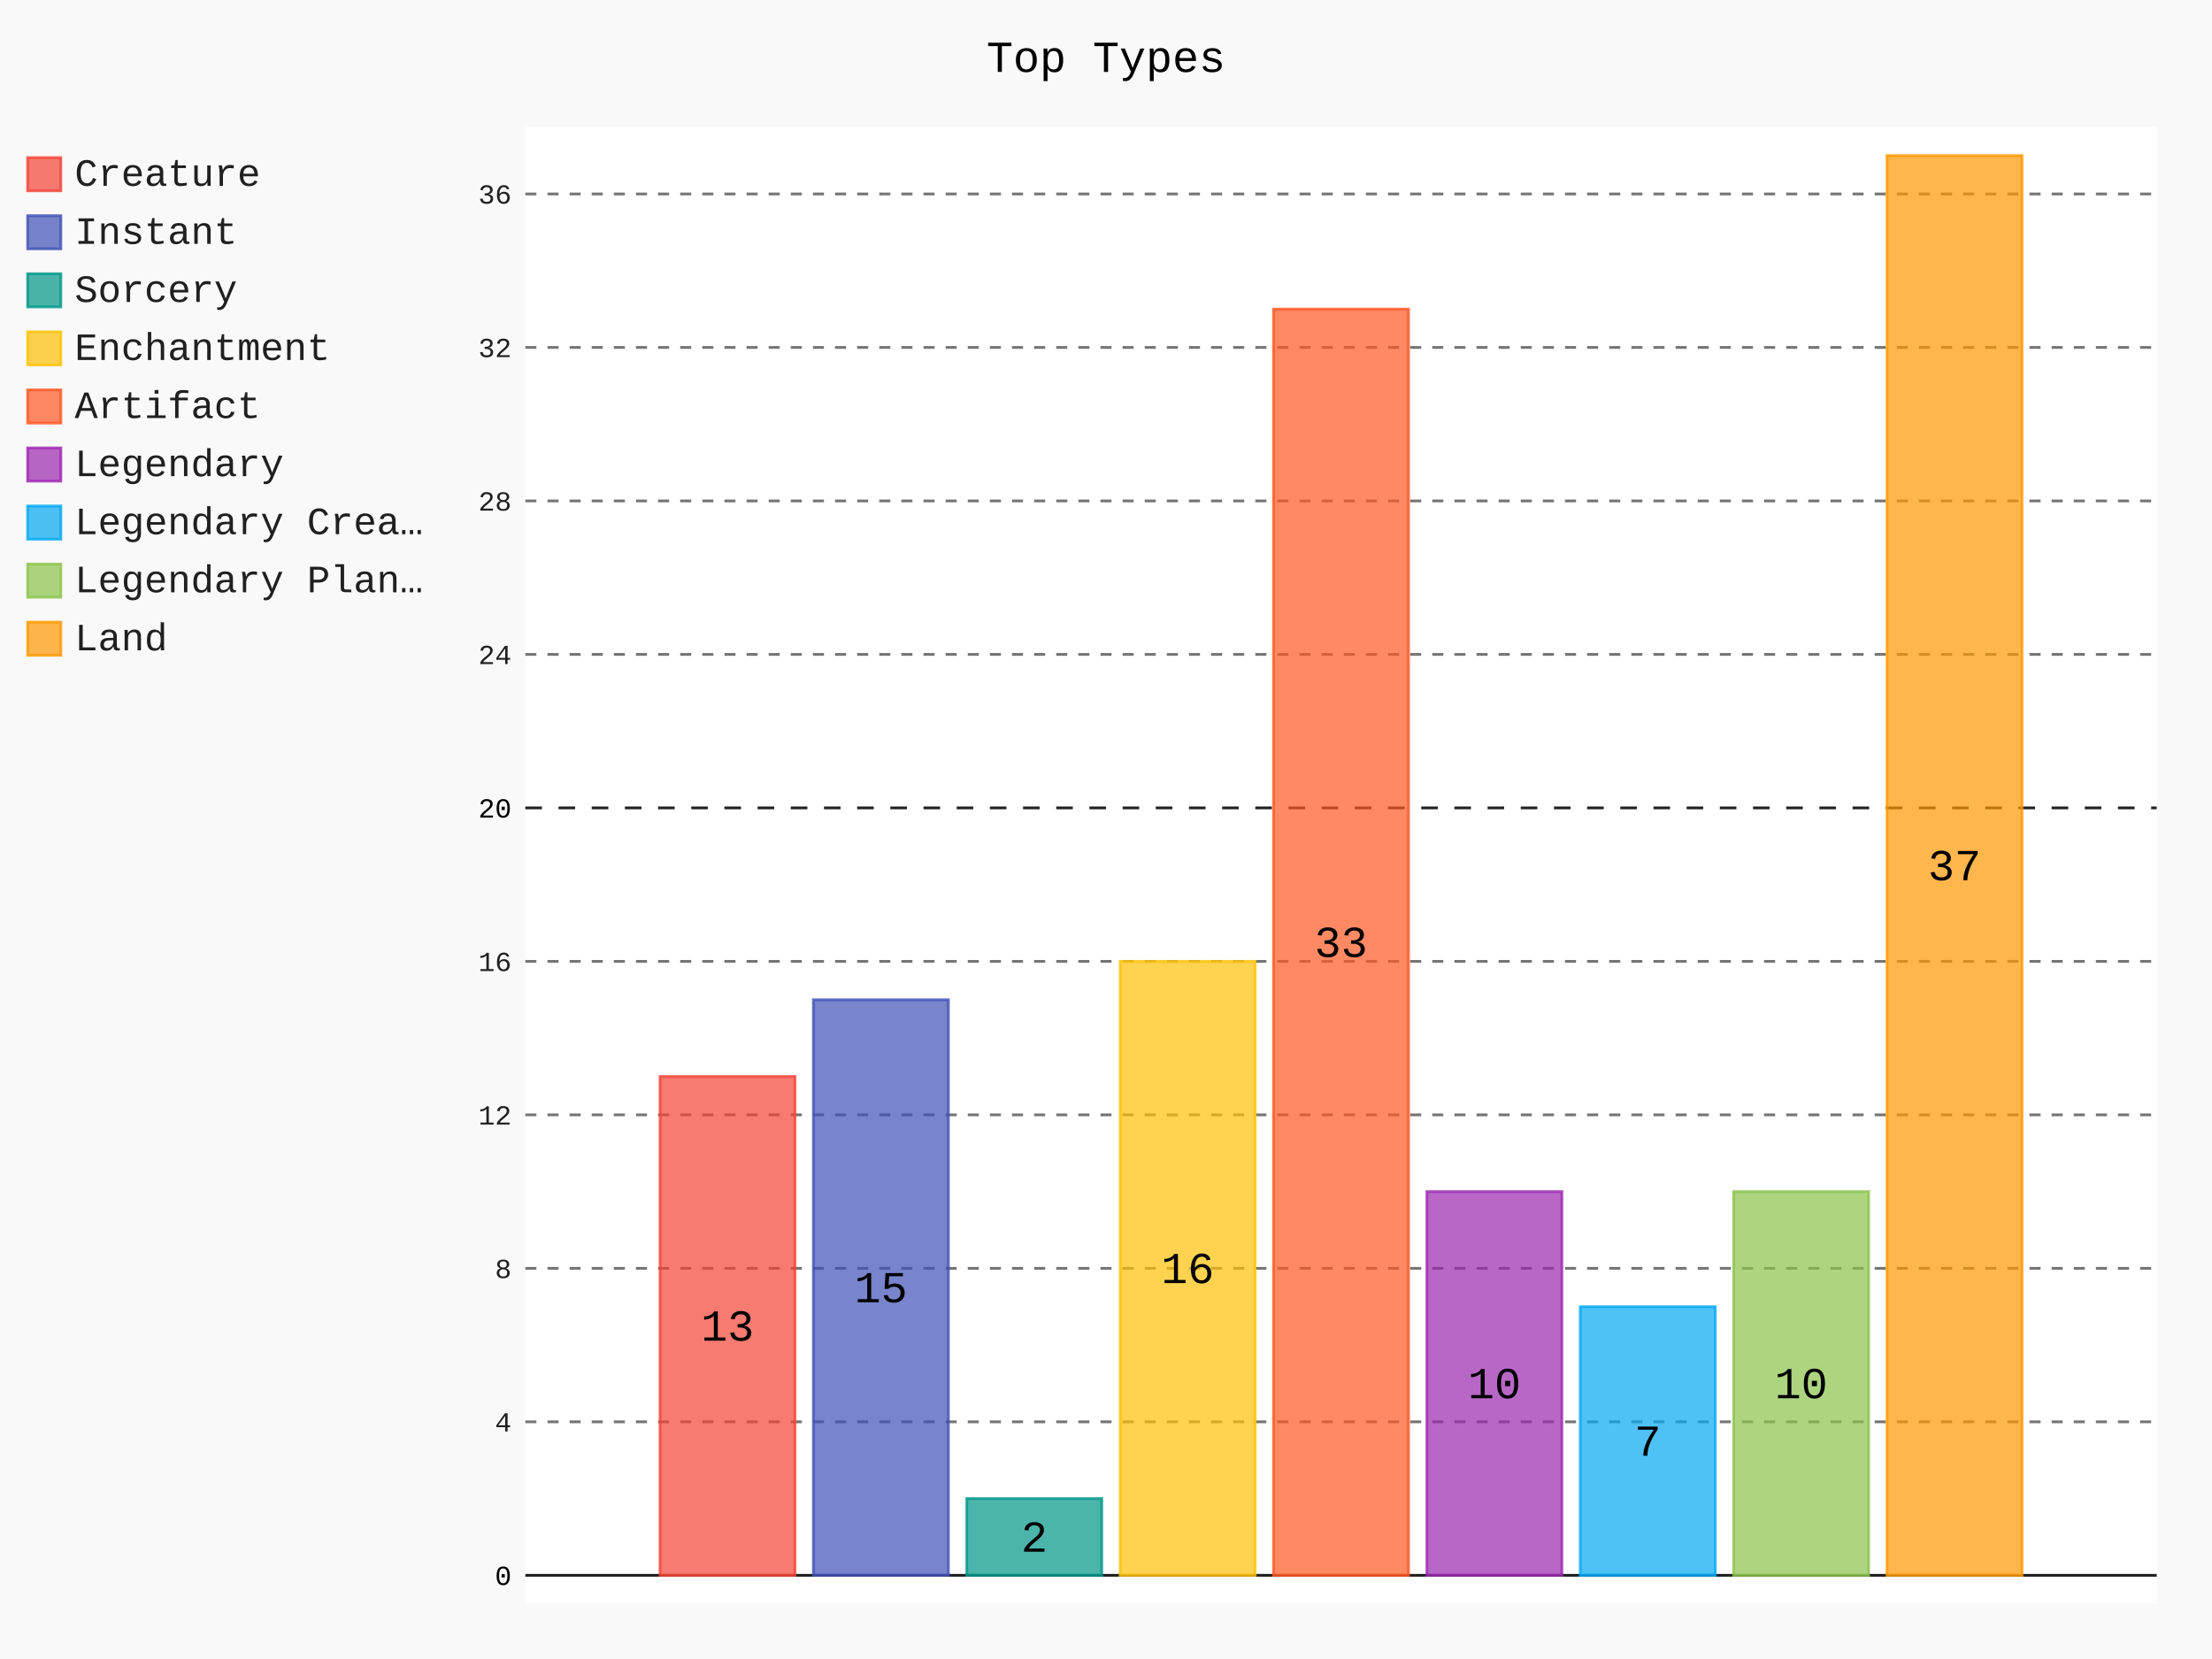
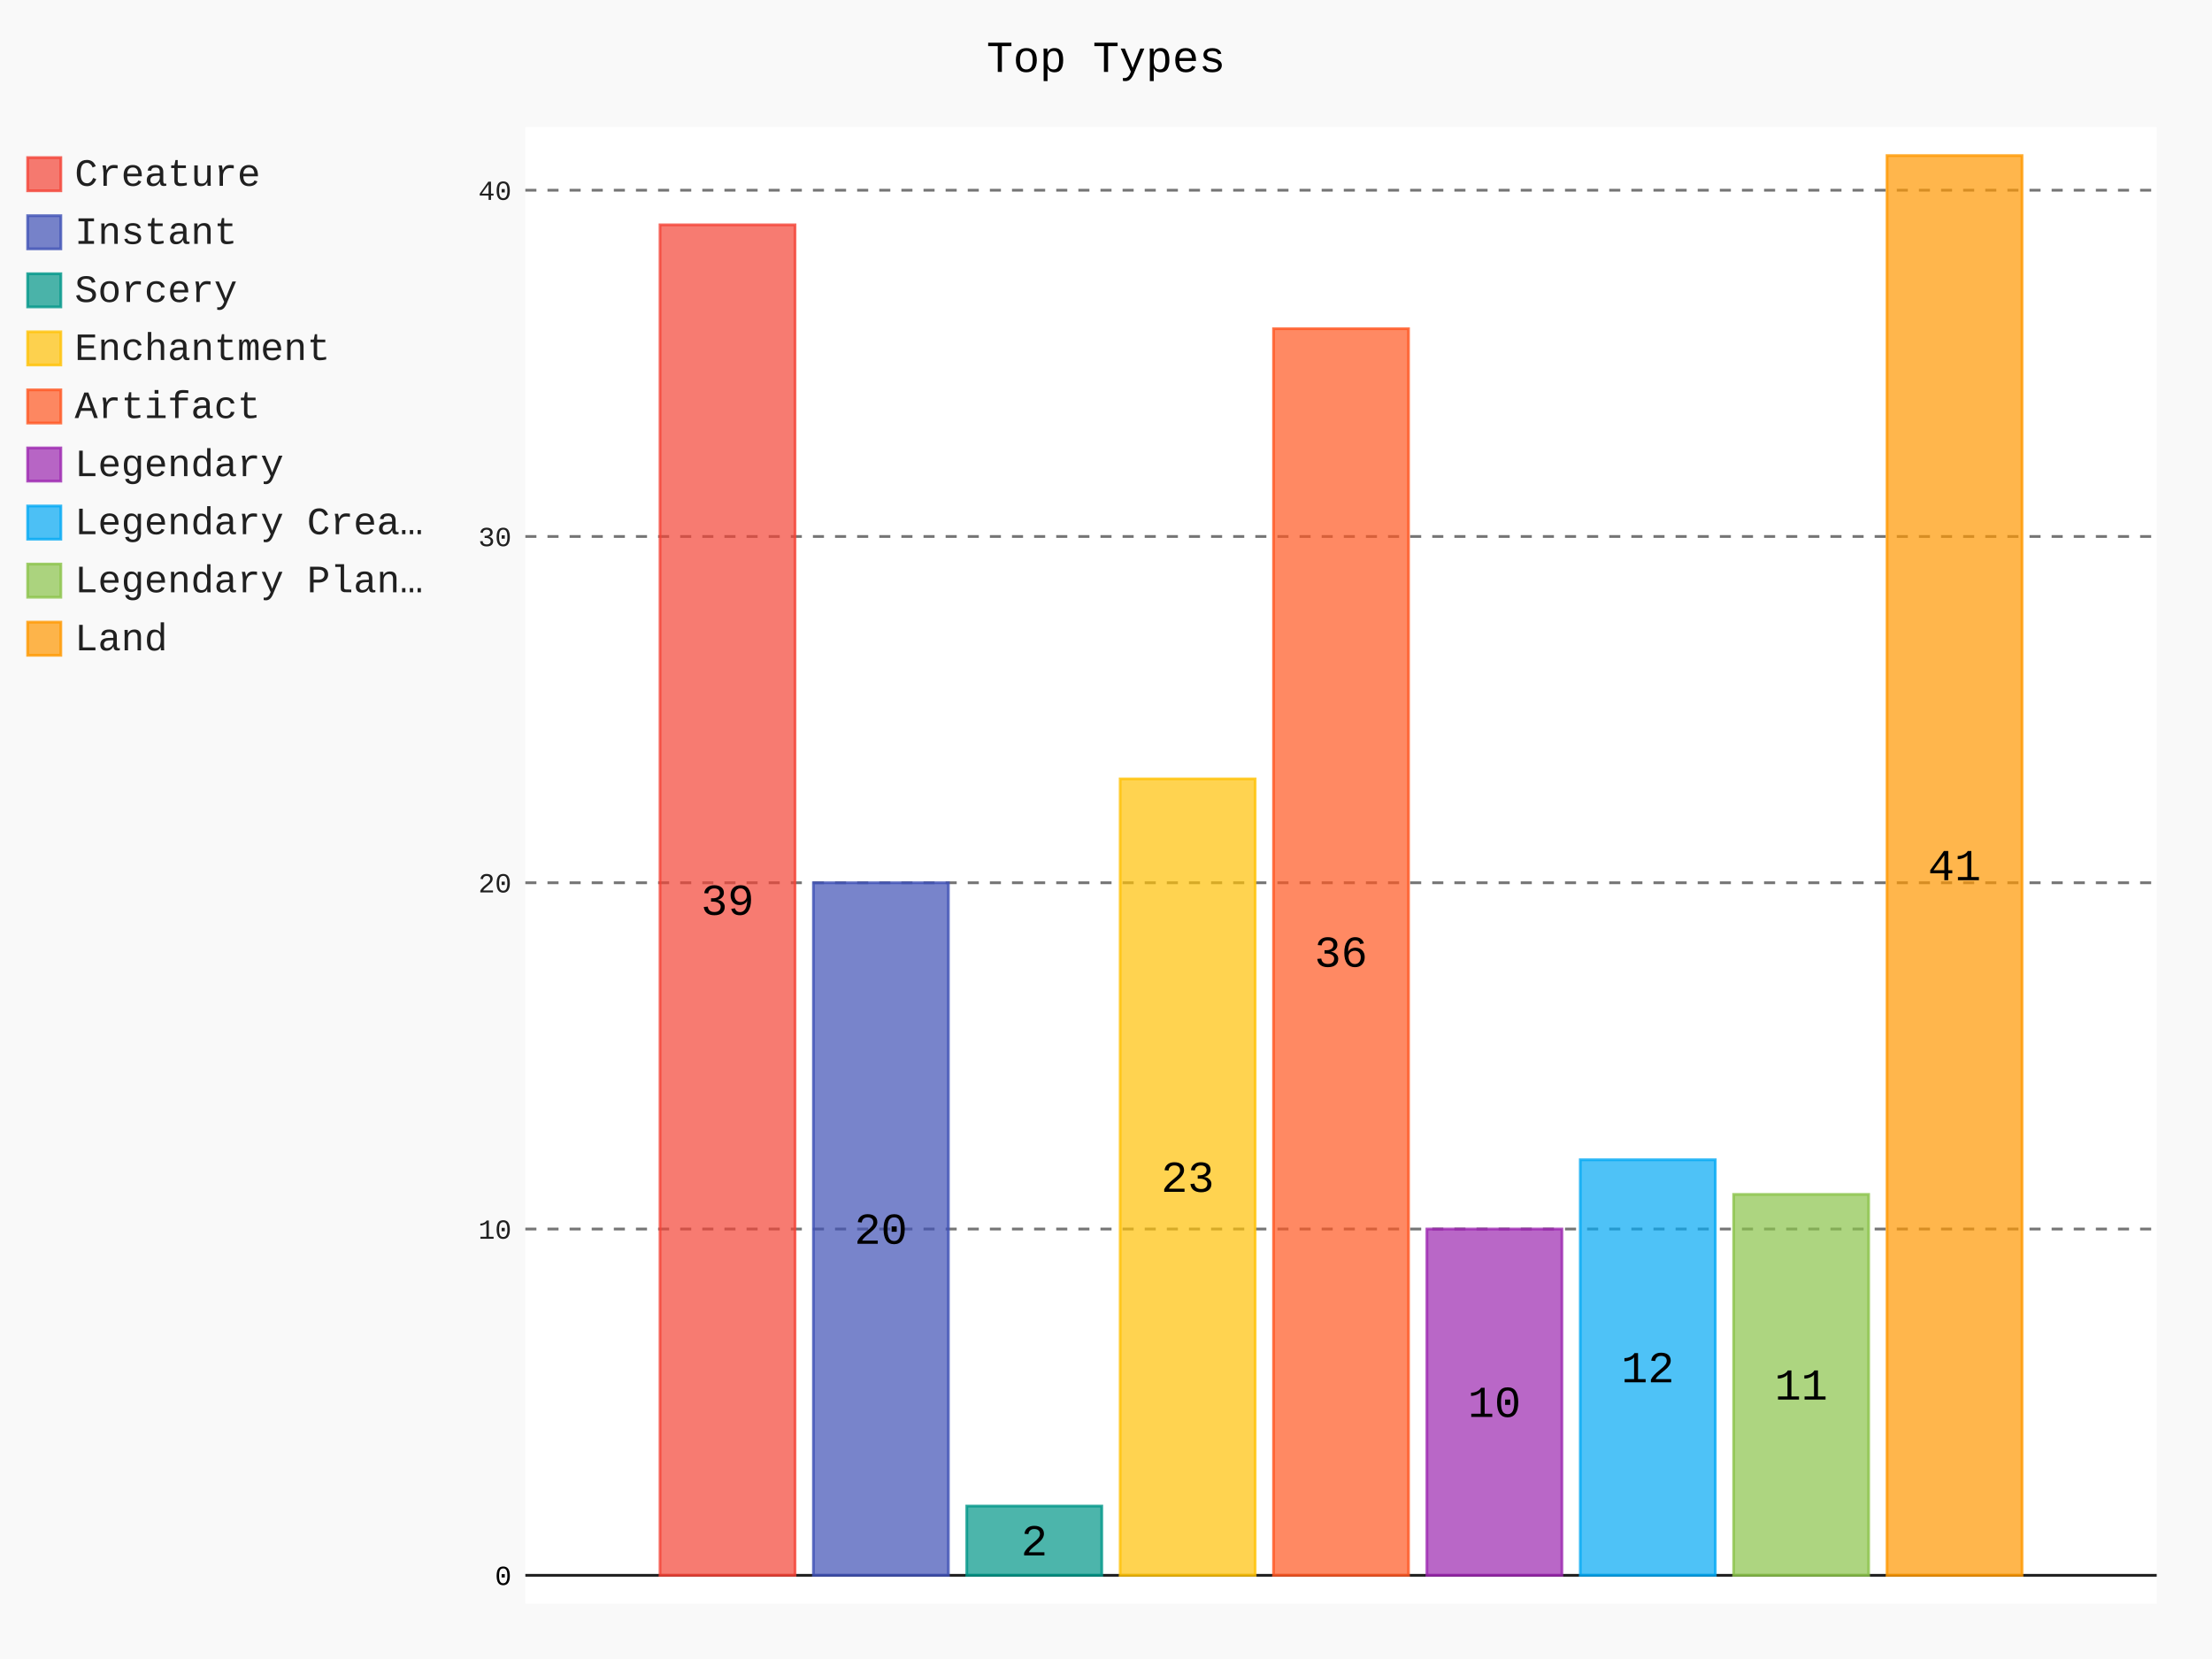
- <svg xmlns="http://www.w3.org/2000/svg" id="chart-0822e9b7-ec28-4535-8069-1e2b4b81b66a" class="pygal-chart" viewBox="0 0 800 600">
+ <svg xmlns="http://www.w3.org/2000/svg" id="chart-55b7b554-0fe9-44d6-a802-f548d46b3b59" class="pygal-chart" viewBox="0 0 800 600">
  <defs>
-     <style type="text/css">#chart-0822e9b7-ec28-4535-8069-1e2b4b81b66a{-webkit-user-select:none;-webkit-font-smoothing:antialiased;font-family:Consolas,"Liberation Mono",Menlo,Courier,monospace}#chart-0822e9b7-ec28-4535-8069-1e2b4b81b66a .title{font-family:Consolas,"Liberation Mono",Menlo,Courier,monospace;font-size:16px}#chart-0822e9b7-ec28-4535-8069-1e2b4b81b66a .legends .legend text{font-family:Consolas,"Liberation Mono",Menlo,Courier,monospace;font-size:14px}#chart-0822e9b7-ec28-4535-8069-1e2b4b81b66a .axis text{font-family:Consolas,"Liberation Mono",Menlo,Courier,monospace;font-size:10px}#chart-0822e9b7-ec28-4535-8069-1e2b4b81b66a .axis text.major{font-family:Consolas,"Liberation Mono",Menlo,Courier,monospace;font-size:10px}#chart-0822e9b7-ec28-4535-8069-1e2b4b81b66a .text-overlay text.value{font-family:Consolas,"Liberation Mono",Menlo,Courier,monospace;font-size:16px}#chart-0822e9b7-ec28-4535-8069-1e2b4b81b66a .text-overlay text.label{font-family:Consolas,"Liberation Mono",Menlo,Courier,monospace;font-size:10px}#chart-0822e9b7-ec28-4535-8069-1e2b4b81b66a .tooltip{font-family:Consolas,"Liberation Mono",Menlo,Courier,monospace;font-size:14px}#chart-0822e9b7-ec28-4535-8069-1e2b4b81b66a text.no_data{font-family:Consolas,"Liberation Mono",Menlo,Courier,monospace;font-size:64px}
- #chart-0822e9b7-ec28-4535-8069-1e2b4b81b66a{background-color:rgba(249,249,249,1)}#chart-0822e9b7-ec28-4535-8069-1e2b4b81b66a path,#chart-0822e9b7-ec28-4535-8069-1e2b4b81b66a line,#chart-0822e9b7-ec28-4535-8069-1e2b4b81b66a rect,#chart-0822e9b7-ec28-4535-8069-1e2b4b81b66a circle{-webkit-transition:150ms;-moz-transition:150ms;transition:150ms}#chart-0822e9b7-ec28-4535-8069-1e2b4b81b66a .graph &gt; .background{fill:rgba(249,249,249,1)}#chart-0822e9b7-ec28-4535-8069-1e2b4b81b66a .plot &gt; .background{fill:rgba(255,255,255,1)}#chart-0822e9b7-ec28-4535-8069-1e2b4b81b66a .graph{fill:rgba(0,0,0,.87)}#chart-0822e9b7-ec28-4535-8069-1e2b4b81b66a text.no_data{fill:rgba(0,0,0,1)}#chart-0822e9b7-ec28-4535-8069-1e2b4b81b66a .title{fill:rgba(0,0,0,1)}#chart-0822e9b7-ec28-4535-8069-1e2b4b81b66a .legends .legend text{fill:rgba(0,0,0,.87)}#chart-0822e9b7-ec28-4535-8069-1e2b4b81b66a .legends .legend:hover text{fill:rgba(0,0,0,1)}#chart-0822e9b7-ec28-4535-8069-1e2b4b81b66a .axis .line{stroke:rgba(0,0,0,1)}#chart-0822e9b7-ec28-4535-8069-1e2b4b81b66a .axis .guide.line{stroke:rgba(0,0,0,.54)}#chart-0822e9b7-ec28-4535-8069-1e2b4b81b66a .axis .major.line{stroke:rgba(0,0,0,.87)}#chart-0822e9b7-ec28-4535-8069-1e2b4b81b66a .axis text.major{fill:rgba(0,0,0,1)}#chart-0822e9b7-ec28-4535-8069-1e2b4b81b66a .axis.y .guides:hover .guide.line,#chart-0822e9b7-ec28-4535-8069-1e2b4b81b66a .line-graph .axis.x .guides:hover .guide.line,#chart-0822e9b7-ec28-4535-8069-1e2b4b81b66a .stackedline-graph .axis.x .guides:hover .guide.line,#chart-0822e9b7-ec28-4535-8069-1e2b4b81b66a .xy-graph .axis.x .guides:hover .guide.line{stroke:rgba(0,0,0,1)}#chart-0822e9b7-ec28-4535-8069-1e2b4b81b66a .axis .guides:hover text{fill:rgba(0,0,0,1)}#chart-0822e9b7-ec28-4535-8069-1e2b4b81b66a .reactive{fill-opacity:.7;stroke-opacity:.8}#chart-0822e9b7-ec28-4535-8069-1e2b4b81b66a .ci{stroke:rgba(0,0,0,.87)}#chart-0822e9b7-ec28-4535-8069-1e2b4b81b66a .reactive.active,#chart-0822e9b7-ec28-4535-8069-1e2b4b81b66a .active .reactive{fill-opacity:.8;stroke-opacity:.9;stroke-width:4}#chart-0822e9b7-ec28-4535-8069-1e2b4b81b66a .ci .reactive.active{stroke-width:1.5}#chart-0822e9b7-ec28-4535-8069-1e2b4b81b66a .series text{fill:rgba(0,0,0,1)}#chart-0822e9b7-ec28-4535-8069-1e2b4b81b66a .tooltip rect{fill:rgba(255,255,255,1);stroke:rgba(0,0,0,1);-webkit-transition:opacity 150ms;-moz-transition:opacity 150ms;transition:opacity 150ms}#chart-0822e9b7-ec28-4535-8069-1e2b4b81b66a .tooltip .label{fill:rgba(0,0,0,.87)}#chart-0822e9b7-ec28-4535-8069-1e2b4b81b66a .tooltip .label{fill:rgba(0,0,0,.87)}#chart-0822e9b7-ec28-4535-8069-1e2b4b81b66a .tooltip .legend{font-size:.8em;fill:rgba(0,0,0,.54)}#chart-0822e9b7-ec28-4535-8069-1e2b4b81b66a .tooltip .x_label{font-size:.6em;fill:rgba(0,0,0,1)}#chart-0822e9b7-ec28-4535-8069-1e2b4b81b66a .tooltip .xlink{font-size:.5em;text-decoration:underline}#chart-0822e9b7-ec28-4535-8069-1e2b4b81b66a .tooltip .value{font-size:1.5em}#chart-0822e9b7-ec28-4535-8069-1e2b4b81b66a .bound{font-size:.5em}#chart-0822e9b7-ec28-4535-8069-1e2b4b81b66a .max-value{font-size:.75em;fill:rgba(0,0,0,.54)}#chart-0822e9b7-ec28-4535-8069-1e2b4b81b66a .map-element{fill:rgba(255,255,255,1);stroke:rgba(0,0,0,.54) !important}#chart-0822e9b7-ec28-4535-8069-1e2b4b81b66a .map-element .reactive{fill-opacity:inherit;stroke-opacity:inherit}#chart-0822e9b7-ec28-4535-8069-1e2b4b81b66a .color-0,#chart-0822e9b7-ec28-4535-8069-1e2b4b81b66a .color-0 a:visited{stroke:#F44336;fill:#F44336}#chart-0822e9b7-ec28-4535-8069-1e2b4b81b66a .color-1,#chart-0822e9b7-ec28-4535-8069-1e2b4b81b66a .color-1 a:visited{stroke:#3F51B5;fill:#3F51B5}#chart-0822e9b7-ec28-4535-8069-1e2b4b81b66a .color-2,#chart-0822e9b7-ec28-4535-8069-1e2b4b81b66a .color-2 a:visited{stroke:#009688;fill:#009688}#chart-0822e9b7-ec28-4535-8069-1e2b4b81b66a .color-3,#chart-0822e9b7-ec28-4535-8069-1e2b4b81b66a .color-3 a:visited{stroke:#FFC107;fill:#FFC107}#chart-0822e9b7-ec28-4535-8069-1e2b4b81b66a .color-4,#chart-0822e9b7-ec28-4535-8069-1e2b4b81b66a .color-4 a:visited{stroke:#FF5722;fill:#FF5722}#chart-0822e9b7-ec28-4535-8069-1e2b4b81b66a .color-5,#chart-0822e9b7-ec28-4535-8069-1e2b4b81b66a .color-5 a:visited{stroke:#9C27B0;fill:#9C27B0}#chart-0822e9b7-ec28-4535-8069-1e2b4b81b66a .color-6,#chart-0822e9b7-ec28-4535-8069-1e2b4b81b66a .color-6 a:visited{stroke:#03A9F4;fill:#03A9F4}#chart-0822e9b7-ec28-4535-8069-1e2b4b81b66a .color-7,#chart-0822e9b7-ec28-4535-8069-1e2b4b81b66a .color-7 a:visited{stroke:#8BC34A;fill:#8BC34A}#chart-0822e9b7-ec28-4535-8069-1e2b4b81b66a .color-8,#chart-0822e9b7-ec28-4535-8069-1e2b4b81b66a .color-8 a:visited{stroke:#FF9800;fill:#FF9800}#chart-0822e9b7-ec28-4535-8069-1e2b4b81b66a .text-overlay .color-0 text{fill:black}#chart-0822e9b7-ec28-4535-8069-1e2b4b81b66a .text-overlay .color-1 text{fill:black}#chart-0822e9b7-ec28-4535-8069-1e2b4b81b66a .text-overlay .color-2 text{fill:black}#chart-0822e9b7-ec28-4535-8069-1e2b4b81b66a .text-overlay .color-3 text{fill:black}#chart-0822e9b7-ec28-4535-8069-1e2b4b81b66a .text-overlay .color-4 text{fill:black}#chart-0822e9b7-ec28-4535-8069-1e2b4b81b66a .text-overlay .color-5 text{fill:black}#chart-0822e9b7-ec28-4535-8069-1e2b4b81b66a .text-overlay .color-6 text{fill:black}#chart-0822e9b7-ec28-4535-8069-1e2b4b81b66a .text-overlay .color-7 text{fill:black}#chart-0822e9b7-ec28-4535-8069-1e2b4b81b66a .text-overlay .color-8 text{fill:black}
- #chart-0822e9b7-ec28-4535-8069-1e2b4b81b66a text.no_data{text-anchor:middle}#chart-0822e9b7-ec28-4535-8069-1e2b4b81b66a .guide.line{fill:none}#chart-0822e9b7-ec28-4535-8069-1e2b4b81b66a .centered{text-anchor:middle}#chart-0822e9b7-ec28-4535-8069-1e2b4b81b66a .title{text-anchor:middle}#chart-0822e9b7-ec28-4535-8069-1e2b4b81b66a .legends .legend text{fill-opacity:1}#chart-0822e9b7-ec28-4535-8069-1e2b4b81b66a .axis.x text{text-anchor:middle}#chart-0822e9b7-ec28-4535-8069-1e2b4b81b66a .axis.x:not(.web) text[transform]{text-anchor:start}#chart-0822e9b7-ec28-4535-8069-1e2b4b81b66a .axis.x:not(.web) text[transform].backwards{text-anchor:end}#chart-0822e9b7-ec28-4535-8069-1e2b4b81b66a .axis.y text{text-anchor:end}#chart-0822e9b7-ec28-4535-8069-1e2b4b81b66a .axis.y text[transform].backwards{text-anchor:start}#chart-0822e9b7-ec28-4535-8069-1e2b4b81b66a .axis.y2 text{text-anchor:start}#chart-0822e9b7-ec28-4535-8069-1e2b4b81b66a .axis.y2 text[transform].backwards{text-anchor:end}#chart-0822e9b7-ec28-4535-8069-1e2b4b81b66a .axis .guide.line{stroke-dasharray:4,4}#chart-0822e9b7-ec28-4535-8069-1e2b4b81b66a .axis .major.guide.line{stroke-dasharray:6,6}#chart-0822e9b7-ec28-4535-8069-1e2b4b81b66a .horizontal .axis.y .guide.line,#chart-0822e9b7-ec28-4535-8069-1e2b4b81b66a .horizontal .axis.y2 .guide.line,#chart-0822e9b7-ec28-4535-8069-1e2b4b81b66a .vertical .axis.x .guide.line{opacity:0}#chart-0822e9b7-ec28-4535-8069-1e2b4b81b66a .horizontal .axis.always_show .guide.line,#chart-0822e9b7-ec28-4535-8069-1e2b4b81b66a .vertical .axis.always_show .guide.line{opacity:1 !important}#chart-0822e9b7-ec28-4535-8069-1e2b4b81b66a .axis.y .guides:hover .guide.line,#chart-0822e9b7-ec28-4535-8069-1e2b4b81b66a .axis.y2 .guides:hover .guide.line,#chart-0822e9b7-ec28-4535-8069-1e2b4b81b66a .axis.x .guides:hover .guide.line{opacity:1}#chart-0822e9b7-ec28-4535-8069-1e2b4b81b66a .axis .guides:hover text{opacity:1}#chart-0822e9b7-ec28-4535-8069-1e2b4b81b66a .nofill{fill:none}#chart-0822e9b7-ec28-4535-8069-1e2b4b81b66a .subtle-fill{fill-opacity:.2}#chart-0822e9b7-ec28-4535-8069-1e2b4b81b66a .dot{stroke-width:1px;fill-opacity:1}#chart-0822e9b7-ec28-4535-8069-1e2b4b81b66a .dot.active{stroke-width:5px}#chart-0822e9b7-ec28-4535-8069-1e2b4b81b66a .dot.negative{fill:transparent}#chart-0822e9b7-ec28-4535-8069-1e2b4b81b66a text,#chart-0822e9b7-ec28-4535-8069-1e2b4b81b66a tspan{stroke:none !important}#chart-0822e9b7-ec28-4535-8069-1e2b4b81b66a .series text.active{opacity:1}#chart-0822e9b7-ec28-4535-8069-1e2b4b81b66a .tooltip rect{fill-opacity:.95;stroke-width:.5}#chart-0822e9b7-ec28-4535-8069-1e2b4b81b66a .tooltip text{fill-opacity:1}#chart-0822e9b7-ec28-4535-8069-1e2b4b81b66a .showable{visibility:hidden}#chart-0822e9b7-ec28-4535-8069-1e2b4b81b66a .showable.shown{visibility:visible}#chart-0822e9b7-ec28-4535-8069-1e2b4b81b66a .gauge-background{fill:rgba(229,229,229,1);stroke:none}#chart-0822e9b7-ec28-4535-8069-1e2b4b81b66a .bg-lines{stroke:rgba(249,249,249,1);stroke-width:2px}</style>
+     <style type="text/css">#chart-55b7b554-0fe9-44d6-a802-f548d46b3b59{-webkit-user-select:none;-webkit-font-smoothing:antialiased;font-family:Consolas,"Liberation Mono",Menlo,Courier,monospace}#chart-55b7b554-0fe9-44d6-a802-f548d46b3b59 .title{font-family:Consolas,"Liberation Mono",Menlo,Courier,monospace;font-size:16px}#chart-55b7b554-0fe9-44d6-a802-f548d46b3b59 .legends .legend text{font-family:Consolas,"Liberation Mono",Menlo,Courier,monospace;font-size:14px}#chart-55b7b554-0fe9-44d6-a802-f548d46b3b59 .axis text{font-family:Consolas,"Liberation Mono",Menlo,Courier,monospace;font-size:10px}#chart-55b7b554-0fe9-44d6-a802-f548d46b3b59 .axis text.major{font-family:Consolas,"Liberation Mono",Menlo,Courier,monospace;font-size:10px}#chart-55b7b554-0fe9-44d6-a802-f548d46b3b59 .text-overlay text.value{font-family:Consolas,"Liberation Mono",Menlo,Courier,monospace;font-size:16px}#chart-55b7b554-0fe9-44d6-a802-f548d46b3b59 .text-overlay text.label{font-family:Consolas,"Liberation Mono",Menlo,Courier,monospace;font-size:10px}#chart-55b7b554-0fe9-44d6-a802-f548d46b3b59 .tooltip{font-family:Consolas,"Liberation Mono",Menlo,Courier,monospace;font-size:14px}#chart-55b7b554-0fe9-44d6-a802-f548d46b3b59 text.no_data{font-family:Consolas,"Liberation Mono",Menlo,Courier,monospace;font-size:64px}
+ #chart-55b7b554-0fe9-44d6-a802-f548d46b3b59{background-color:rgba(249,249,249,1)}#chart-55b7b554-0fe9-44d6-a802-f548d46b3b59 path,#chart-55b7b554-0fe9-44d6-a802-f548d46b3b59 line,#chart-55b7b554-0fe9-44d6-a802-f548d46b3b59 rect,#chart-55b7b554-0fe9-44d6-a802-f548d46b3b59 circle{-webkit-transition:150ms;-moz-transition:150ms;transition:150ms}#chart-55b7b554-0fe9-44d6-a802-f548d46b3b59 .graph &gt; .background{fill:rgba(249,249,249,1)}#chart-55b7b554-0fe9-44d6-a802-f548d46b3b59 .plot &gt; .background{fill:rgba(255,255,255,1)}#chart-55b7b554-0fe9-44d6-a802-f548d46b3b59 .graph{fill:rgba(0,0,0,.87)}#chart-55b7b554-0fe9-44d6-a802-f548d46b3b59 text.no_data{fill:rgba(0,0,0,1)}#chart-55b7b554-0fe9-44d6-a802-f548d46b3b59 .title{fill:rgba(0,0,0,1)}#chart-55b7b554-0fe9-44d6-a802-f548d46b3b59 .legends .legend text{fill:rgba(0,0,0,.87)}#chart-55b7b554-0fe9-44d6-a802-f548d46b3b59 .legends .legend:hover text{fill:rgba(0,0,0,1)}#chart-55b7b554-0fe9-44d6-a802-f548d46b3b59 .axis .line{stroke:rgba(0,0,0,1)}#chart-55b7b554-0fe9-44d6-a802-f548d46b3b59 .axis .guide.line{stroke:rgba(0,0,0,.54)}#chart-55b7b554-0fe9-44d6-a802-f548d46b3b59 .axis .major.line{stroke:rgba(0,0,0,.87)}#chart-55b7b554-0fe9-44d6-a802-f548d46b3b59 .axis text.major{fill:rgba(0,0,0,1)}#chart-55b7b554-0fe9-44d6-a802-f548d46b3b59 .axis.y .guides:hover .guide.line,#chart-55b7b554-0fe9-44d6-a802-f548d46b3b59 .line-graph .axis.x .guides:hover .guide.line,#chart-55b7b554-0fe9-44d6-a802-f548d46b3b59 .stackedline-graph .axis.x .guides:hover .guide.line,#chart-55b7b554-0fe9-44d6-a802-f548d46b3b59 .xy-graph .axis.x .guides:hover .guide.line{stroke:rgba(0,0,0,1)}#chart-55b7b554-0fe9-44d6-a802-f548d46b3b59 .axis .guides:hover text{fill:rgba(0,0,0,1)}#chart-55b7b554-0fe9-44d6-a802-f548d46b3b59 .reactive{fill-opacity:.7;stroke-opacity:.8}#chart-55b7b554-0fe9-44d6-a802-f548d46b3b59 .ci{stroke:rgba(0,0,0,.87)}#chart-55b7b554-0fe9-44d6-a802-f548d46b3b59 .reactive.active,#chart-55b7b554-0fe9-44d6-a802-f548d46b3b59 .active .reactive{fill-opacity:.8;stroke-opacity:.9;stroke-width:4}#chart-55b7b554-0fe9-44d6-a802-f548d46b3b59 .ci .reactive.active{stroke-width:1.5}#chart-55b7b554-0fe9-44d6-a802-f548d46b3b59 .series text{fill:rgba(0,0,0,1)}#chart-55b7b554-0fe9-44d6-a802-f548d46b3b59 .tooltip rect{fill:rgba(255,255,255,1);stroke:rgba(0,0,0,1);-webkit-transition:opacity 150ms;-moz-transition:opacity 150ms;transition:opacity 150ms}#chart-55b7b554-0fe9-44d6-a802-f548d46b3b59 .tooltip .label{fill:rgba(0,0,0,.87)}#chart-55b7b554-0fe9-44d6-a802-f548d46b3b59 .tooltip .label{fill:rgba(0,0,0,.87)}#chart-55b7b554-0fe9-44d6-a802-f548d46b3b59 .tooltip .legend{font-size:.8em;fill:rgba(0,0,0,.54)}#chart-55b7b554-0fe9-44d6-a802-f548d46b3b59 .tooltip .x_label{font-size:.6em;fill:rgba(0,0,0,1)}#chart-55b7b554-0fe9-44d6-a802-f548d46b3b59 .tooltip .xlink{font-size:.5em;text-decoration:underline}#chart-55b7b554-0fe9-44d6-a802-f548d46b3b59 .tooltip .value{font-size:1.5em}#chart-55b7b554-0fe9-44d6-a802-f548d46b3b59 .bound{font-size:.5em}#chart-55b7b554-0fe9-44d6-a802-f548d46b3b59 .max-value{font-size:.75em;fill:rgba(0,0,0,.54)}#chart-55b7b554-0fe9-44d6-a802-f548d46b3b59 .map-element{fill:rgba(255,255,255,1);stroke:rgba(0,0,0,.54) !important}#chart-55b7b554-0fe9-44d6-a802-f548d46b3b59 .map-element .reactive{fill-opacity:inherit;stroke-opacity:inherit}#chart-55b7b554-0fe9-44d6-a802-f548d46b3b59 .color-0,#chart-55b7b554-0fe9-44d6-a802-f548d46b3b59 .color-0 a:visited{stroke:#F44336;fill:#F44336}#chart-55b7b554-0fe9-44d6-a802-f548d46b3b59 .color-1,#chart-55b7b554-0fe9-44d6-a802-f548d46b3b59 .color-1 a:visited{stroke:#3F51B5;fill:#3F51B5}#chart-55b7b554-0fe9-44d6-a802-f548d46b3b59 .color-2,#chart-55b7b554-0fe9-44d6-a802-f548d46b3b59 .color-2 a:visited{stroke:#009688;fill:#009688}#chart-55b7b554-0fe9-44d6-a802-f548d46b3b59 .color-3,#chart-55b7b554-0fe9-44d6-a802-f548d46b3b59 .color-3 a:visited{stroke:#FFC107;fill:#FFC107}#chart-55b7b554-0fe9-44d6-a802-f548d46b3b59 .color-4,#chart-55b7b554-0fe9-44d6-a802-f548d46b3b59 .color-4 a:visited{stroke:#FF5722;fill:#FF5722}#chart-55b7b554-0fe9-44d6-a802-f548d46b3b59 .color-5,#chart-55b7b554-0fe9-44d6-a802-f548d46b3b59 .color-5 a:visited{stroke:#9C27B0;fill:#9C27B0}#chart-55b7b554-0fe9-44d6-a802-f548d46b3b59 .color-6,#chart-55b7b554-0fe9-44d6-a802-f548d46b3b59 .color-6 a:visited{stroke:#03A9F4;fill:#03A9F4}#chart-55b7b554-0fe9-44d6-a802-f548d46b3b59 .color-7,#chart-55b7b554-0fe9-44d6-a802-f548d46b3b59 .color-7 a:visited{stroke:#8BC34A;fill:#8BC34A}#chart-55b7b554-0fe9-44d6-a802-f548d46b3b59 .color-8,#chart-55b7b554-0fe9-44d6-a802-f548d46b3b59 .color-8 a:visited{stroke:#FF9800;fill:#FF9800}#chart-55b7b554-0fe9-44d6-a802-f548d46b3b59 .text-overlay .color-0 text{fill:black}#chart-55b7b554-0fe9-44d6-a802-f548d46b3b59 .text-overlay .color-1 text{fill:black}#chart-55b7b554-0fe9-44d6-a802-f548d46b3b59 .text-overlay .color-2 text{fill:black}#chart-55b7b554-0fe9-44d6-a802-f548d46b3b59 .text-overlay .color-3 text{fill:black}#chart-55b7b554-0fe9-44d6-a802-f548d46b3b59 .text-overlay .color-4 text{fill:black}#chart-55b7b554-0fe9-44d6-a802-f548d46b3b59 .text-overlay .color-5 text{fill:black}#chart-55b7b554-0fe9-44d6-a802-f548d46b3b59 .text-overlay .color-6 text{fill:black}#chart-55b7b554-0fe9-44d6-a802-f548d46b3b59 .text-overlay .color-7 text{fill:black}#chart-55b7b554-0fe9-44d6-a802-f548d46b3b59 .text-overlay .color-8 text{fill:black}
+ #chart-55b7b554-0fe9-44d6-a802-f548d46b3b59 text.no_data{text-anchor:middle}#chart-55b7b554-0fe9-44d6-a802-f548d46b3b59 .guide.line{fill:none}#chart-55b7b554-0fe9-44d6-a802-f548d46b3b59 .centered{text-anchor:middle}#chart-55b7b554-0fe9-44d6-a802-f548d46b3b59 .title{text-anchor:middle}#chart-55b7b554-0fe9-44d6-a802-f548d46b3b59 .legends .legend text{fill-opacity:1}#chart-55b7b554-0fe9-44d6-a802-f548d46b3b59 .axis.x text{text-anchor:middle}#chart-55b7b554-0fe9-44d6-a802-f548d46b3b59 .axis.x:not(.web) text[transform]{text-anchor:start}#chart-55b7b554-0fe9-44d6-a802-f548d46b3b59 .axis.x:not(.web) text[transform].backwards{text-anchor:end}#chart-55b7b554-0fe9-44d6-a802-f548d46b3b59 .axis.y text{text-anchor:end}#chart-55b7b554-0fe9-44d6-a802-f548d46b3b59 .axis.y text[transform].backwards{text-anchor:start}#chart-55b7b554-0fe9-44d6-a802-f548d46b3b59 .axis.y2 text{text-anchor:start}#chart-55b7b554-0fe9-44d6-a802-f548d46b3b59 .axis.y2 text[transform].backwards{text-anchor:end}#chart-55b7b554-0fe9-44d6-a802-f548d46b3b59 .axis .guide.line{stroke-dasharray:4,4}#chart-55b7b554-0fe9-44d6-a802-f548d46b3b59 .axis .major.guide.line{stroke-dasharray:6,6}#chart-55b7b554-0fe9-44d6-a802-f548d46b3b59 .horizontal .axis.y .guide.line,#chart-55b7b554-0fe9-44d6-a802-f548d46b3b59 .horizontal .axis.y2 .guide.line,#chart-55b7b554-0fe9-44d6-a802-f548d46b3b59 .vertical .axis.x .guide.line{opacity:0}#chart-55b7b554-0fe9-44d6-a802-f548d46b3b59 .horizontal .axis.always_show .guide.line,#chart-55b7b554-0fe9-44d6-a802-f548d46b3b59 .vertical .axis.always_show .guide.line{opacity:1 !important}#chart-55b7b554-0fe9-44d6-a802-f548d46b3b59 .axis.y .guides:hover .guide.line,#chart-55b7b554-0fe9-44d6-a802-f548d46b3b59 .axis.y2 .guides:hover .guide.line,#chart-55b7b554-0fe9-44d6-a802-f548d46b3b59 .axis.x .guides:hover .guide.line{opacity:1}#chart-55b7b554-0fe9-44d6-a802-f548d46b3b59 .axis .guides:hover text{opacity:1}#chart-55b7b554-0fe9-44d6-a802-f548d46b3b59 .nofill{fill:none}#chart-55b7b554-0fe9-44d6-a802-f548d46b3b59 .subtle-fill{fill-opacity:.2}#chart-55b7b554-0fe9-44d6-a802-f548d46b3b59 .dot{stroke-width:1px;fill-opacity:1}#chart-55b7b554-0fe9-44d6-a802-f548d46b3b59 .dot.active{stroke-width:5px}#chart-55b7b554-0fe9-44d6-a802-f548d46b3b59 .dot.negative{fill:transparent}#chart-55b7b554-0fe9-44d6-a802-f548d46b3b59 text,#chart-55b7b554-0fe9-44d6-a802-f548d46b3b59 tspan{stroke:none !important}#chart-55b7b554-0fe9-44d6-a802-f548d46b3b59 .series text.active{opacity:1}#chart-55b7b554-0fe9-44d6-a802-f548d46b3b59 .tooltip rect{fill-opacity:.95;stroke-width:.5}#chart-55b7b554-0fe9-44d6-a802-f548d46b3b59 .tooltip text{fill-opacity:1}#chart-55b7b554-0fe9-44d6-a802-f548d46b3b59 .showable{visibility:hidden}#chart-55b7b554-0fe9-44d6-a802-f548d46b3b59 .showable.shown{visibility:visible}#chart-55b7b554-0fe9-44d6-a802-f548d46b3b59 .gauge-background{fill:rgba(229,229,229,1);stroke:none}#chart-55b7b554-0fe9-44d6-a802-f548d46b3b59 .bg-lines{stroke:rgba(249,249,249,1);stroke-width:2px}</style>
  </defs>
  <g class="graph bar-graph vertical">
    <rect class="background" height="600" width="800" x="0" y="0" />
    <g class="plot" transform="translate(190, 46)">
      <rect class="background" height="534" width="590.0" x="0" y="0" />
      <g class="axis y always_show">
        <g class="guides">
          <path class="axis major line" d="M0 523.731 h590" />
          <text class="major" x="-5" y="527.231">0</text>
        </g>
        <g class="guides">
-           <path class="guide line" d="M0 468.221 h590" />
-           <text class="" x="-5" y="471.721">4</text>
+           <path class="guide line" d="M0 398.496 h590" />
+           <text class="" x="-5" y="401.996">10</text>
        </g>
        <g class="guides">
-           <path class="guide line" d="M0 412.712 h590" />
-           <text class="" x="-5" y="416.212">8</text>
+           <path class="guide line" d="M0 273.262 h590" />
+           <text class="" x="-5" y="276.762">20</text>
        </g>
        <g class="guides">
-           <path class="guide line" d="M0 357.203 h590" />
-           <text class="" x="-5" y="360.703">12</text>
+           <path class="guide line" d="M0 148.027 h590" />
+           <text class="" x="-5" y="151.527">30</text>
        </g>
        <g class="guides">
-           <path class="guide line" d="M0 301.693 h590" />
-           <text class="" x="-5" y="305.193">16</text>
-         </g>
-         <g class="guides">
-           <path class="major guide line" d="M0 246.184 h590" />
-           <text class="major" x="-5" y="249.684">20</text>
-         </g>
-         <g class="guides">
-           <path class="guide line" d="M0 190.675 h590" />
-           <text class="" x="-5" y="194.175">24</text>
-         </g>
-         <g class="guides">
-           <path class="guide line" d="M0 135.165 h590" />
-           <text class="" x="-5" y="138.665">28</text>
-         </g>
-         <g class="guides">
-           <path class="guide line" d="M0 79.656 h590" />
-           <text class="" x="-5" y="83.156">32</text>
-         </g>
-         <g class="guides">
-           <path class="guide line" d="M0 24.147 h590" />
-           <text class="" x="-5" y="27.647">36</text>
+           <path class="guide line" d="M0 22.793 h590" />
+           <text class="" x="-5" y="26.293">40</text>
        </g>
      </g>
      <g class="series serie-0 color-0">
        <g class="bars">
          <g class="bar">
-             <rect class="rect reactive tooltip-trigger" height="180.405" rx="0" ry="0" width="48.814" x="48.713" y="343.325" />
+             <rect class="rect reactive tooltip-trigger" height="488.415" rx="0" ry="0" width="48.814" x="48.713" y="35.316" />
          </g>
        </g>
      </g>
      <g class="series serie-1 color-1">
        <g class="bars">
          <g class="bar">
-             <rect class="rect reactive tooltip-trigger" height="208.16" rx="0" ry="0" width="48.814" x="104.183" y="315.571" />
+             <rect class="rect reactive tooltip-trigger" height="250.469" rx="0" ry="0" width="48.814" x="104.183" y="273.262" />
          </g>
        </g>
      </g>
      <g class="series serie-2 color-2">
        <g class="bars">
          <g class="bar">
-             <rect class="rect reactive tooltip-trigger" height="27.755" rx="0" ry="0" width="48.814" x="159.653" y="495.976" />
+             <rect class="rect reactive tooltip-trigger" height="25.047" rx="0" ry="0" width="48.814" x="159.653" y="498.684" />
          </g>
        </g>
      </g>
      <g class="series serie-3 color-3">
        <g class="bars">
          <g class="bar">
-             <rect class="rect reactive tooltip-trigger" height="222.037" rx="0" ry="0" width="48.814" x="215.123" y="301.693" />
+             <rect class="rect reactive tooltip-trigger" height="288.039" rx="0" ry="0" width="48.814" x="215.123" y="235.691" />
          </g>
        </g>
      </g>
      <g class="series serie-4 color-4">
        <g class="bars">
          <g class="bar">
-             <rect class="rect reactive tooltip-trigger" height="457.952" rx="0" ry="0" width="48.814" x="270.593" y="65.779" />
+             <rect class="rect reactive tooltip-trigger" height="450.844" rx="0" ry="0" width="48.814" x="270.593" y="72.886" />
          </g>
        </g>
      </g>
      <g class="series serie-5 color-5">
        <g class="bars">
          <g class="bar">
-             <rect class="rect reactive tooltip-trigger" height="138.773" rx="0" ry="0" width="48.814" x="326.063" y="384.957" />
+             <rect class="rect reactive tooltip-trigger" height="125.235" rx="0" ry="0" width="48.814" x="326.063" y="398.496" />
          </g>
        </g>
      </g>
      <g class="series serie-6 color-6">
        <g class="bars">
          <g class="bar">
-             <rect class="rect reactive tooltip-trigger" height="97.141" rx="0" ry="0" width="48.814" x="381.533" y="426.589" />
+             <rect class="rect reactive tooltip-trigger" height="150.281" rx="0" ry="0" width="48.814" x="381.533" y="373.449" />
          </g>
        </g>
      </g>
      <g class="series serie-7 color-7">
        <g class="bars">
          <g class="bar">
-             <rect class="rect reactive tooltip-trigger" height="138.773" rx="0" ry="0" width="48.814" x="437.003" y="384.957" />
+             <rect class="rect reactive tooltip-trigger" height="137.758" rx="0" ry="0" width="48.814" x="437.003" y="385.973" />
          </g>
        </g>
      </g>
      <g class="series serie-8 color-8">
        <g class="bars">
          <g class="bar">
            <rect class="rect reactive tooltip-trigger" height="513.462" rx="0" ry="0" width="48.814" x="492.474" y="10.269" />
          </g>
        </g>
      </g>
    </g>
    <g class="titles">
      <text class="title plot_title" x="400.0" y="26">Top Types</text>
    </g>
    <g class="plot overlay" transform="translate(190, 46)">
      <g class="series serie-0 color-0" />
      <g class="series serie-1 color-1" />
      <g class="series serie-2 color-2" />
      <g class="series serie-3 color-3" />
      <g class="series serie-4 color-4" />
      <g class="series serie-5 color-5" />
      <g class="series serie-6 color-6" />
      <g class="series serie-7 color-7" />
      <g class="series serie-8 color-8" />
    </g>
    <g class="plot text-overlay" transform="translate(190, 46)">
      <g class="series serie-0 color-0">
-         <text class="value" text-anchor="middle" x="73.12" y="438.861">13</text>
+         <text class="value" text-anchor="middle" x="73.12" y="284.857">39</text>
      </g>
      <g class="series serie-1 color-1">
-         <text class="value" text-anchor="middle" x="128.59" y="424.984">15</text>
+         <text class="value" text-anchor="middle" x="128.59" y="403.83">20</text>
      </g>
      <g class="series serie-2 color-2">
-         <text class="value" text-anchor="middle" x="184.06" y="515.187">2</text>
+         <text class="value" text-anchor="middle" x="184.06" y="516.541">2</text>
      </g>
      <g class="series serie-3 color-3">
-         <text class="value" text-anchor="middle" x="239.53" y="418.045">16</text>
+         <text class="value" text-anchor="middle" x="239.53" y="385.044">23</text>
      </g>
      <g class="series serie-4 color-4">
-         <text class="value" text-anchor="middle" x="295" y="300.088">33</text>
+         <text class="value" text-anchor="middle" x="295" y="303.642">36</text>
      </g>
      <g class="series serie-5 color-5">
-         <text class="value" text-anchor="middle" x="350.47" y="459.677">10</text>
+         <text class="value" text-anchor="middle" x="350.47" y="466.447">10</text>
      </g>
      <g class="series serie-6 color-6">
-         <text class="value" text-anchor="middle" x="405.94" y="480.493">7</text>
+         <text class="value" text-anchor="middle" x="405.94" y="453.923">12</text>
      </g>
      <g class="series serie-7 color-7">
-         <text class="value" text-anchor="middle" x="461.41" y="459.677">10</text>
+         <text class="value" text-anchor="middle" x="461.41" y="460.185">11</text>
      </g>
      <g class="series serie-8 color-8">
-         <text class="value" text-anchor="middle" x="516.88" y="272.333">37</text>
+         <text class="value" text-anchor="middle" x="516.88" y="272.333">41</text>
      </g>
    </g>
    <g class="plot tooltip-overlay" transform="translate(190, 46)">
      <g class="tooltip" style="opacity: 0" transform="translate(0 0)">
        <rect class="tooltip-box" height="0" rx="0" ry="0" width="0" />
        <g class="text" />
      </g>
    </g>
    <g class="legends" transform="translate(10, 56)">
      <g class="legend reactive activate-serie" id="activate-serie-0">
        <rect class="color-0 reactive" height="12" width="12" x="0.0" y="1.0" />
        <text x="17.0" y="11.2">Creature</text>
      </g>
      <g class="legend reactive activate-serie" id="activate-serie-1">
        <rect class="color-1 reactive" height="12" width="12" x="0.0" y="22.0" />
        <text x="17.0" y="32.2">Instant</text>
      </g>
      <g class="legend reactive activate-serie" id="activate-serie-2">
        <rect class="color-2 reactive" height="12" width="12" x="0.0" y="43.0" />
        <text x="17.0" y="53.2">Sorcery</text>
      </g>
      <g class="legend reactive activate-serie" id="activate-serie-3">
        <rect class="color-3 reactive" height="12" width="12" x="0.0" y="64.0" />
        <text x="17.0" y="74.2">Enchantment</text>
      </g>
      <g class="legend reactive activate-serie" id="activate-serie-4">
        <rect class="color-4 reactive" height="12" width="12" x="0.0" y="85.0" />
        <text x="17.0" y="95.2">Artifact</text>
      </g>
      <g class="legend reactive activate-serie" id="activate-serie-5">
        <rect class="color-5 reactive" height="12" width="12" x="0.0" y="106.0" />
        <text x="17.0" y="116.2">Legendary</text>
      </g>
      <g class="legend reactive activate-serie" id="activate-serie-6">
        <rect class="color-6 reactive" height="12" width="12" x="0.0" y="127.0" />
        <text x="17.0" y="137.2">Legendary Crea…</text>
      </g>
      <g class="legend reactive activate-serie" id="activate-serie-7">
        <rect class="color-7 reactive" height="12" width="12" x="0.0" y="148.0" />
        <text x="17.0" y="158.2">Legendary Plan…</text>
      </g>
      <g class="legend reactive activate-serie" id="activate-serie-8">
        <rect class="color-8 reactive" height="12" width="12" x="0.0" y="169.0" />
        <text x="17.0" y="179.2">Land</text>
      </g>
    </g>
    <g class="legends" transform="translate(790, 56)" />
  </g>
</svg>
